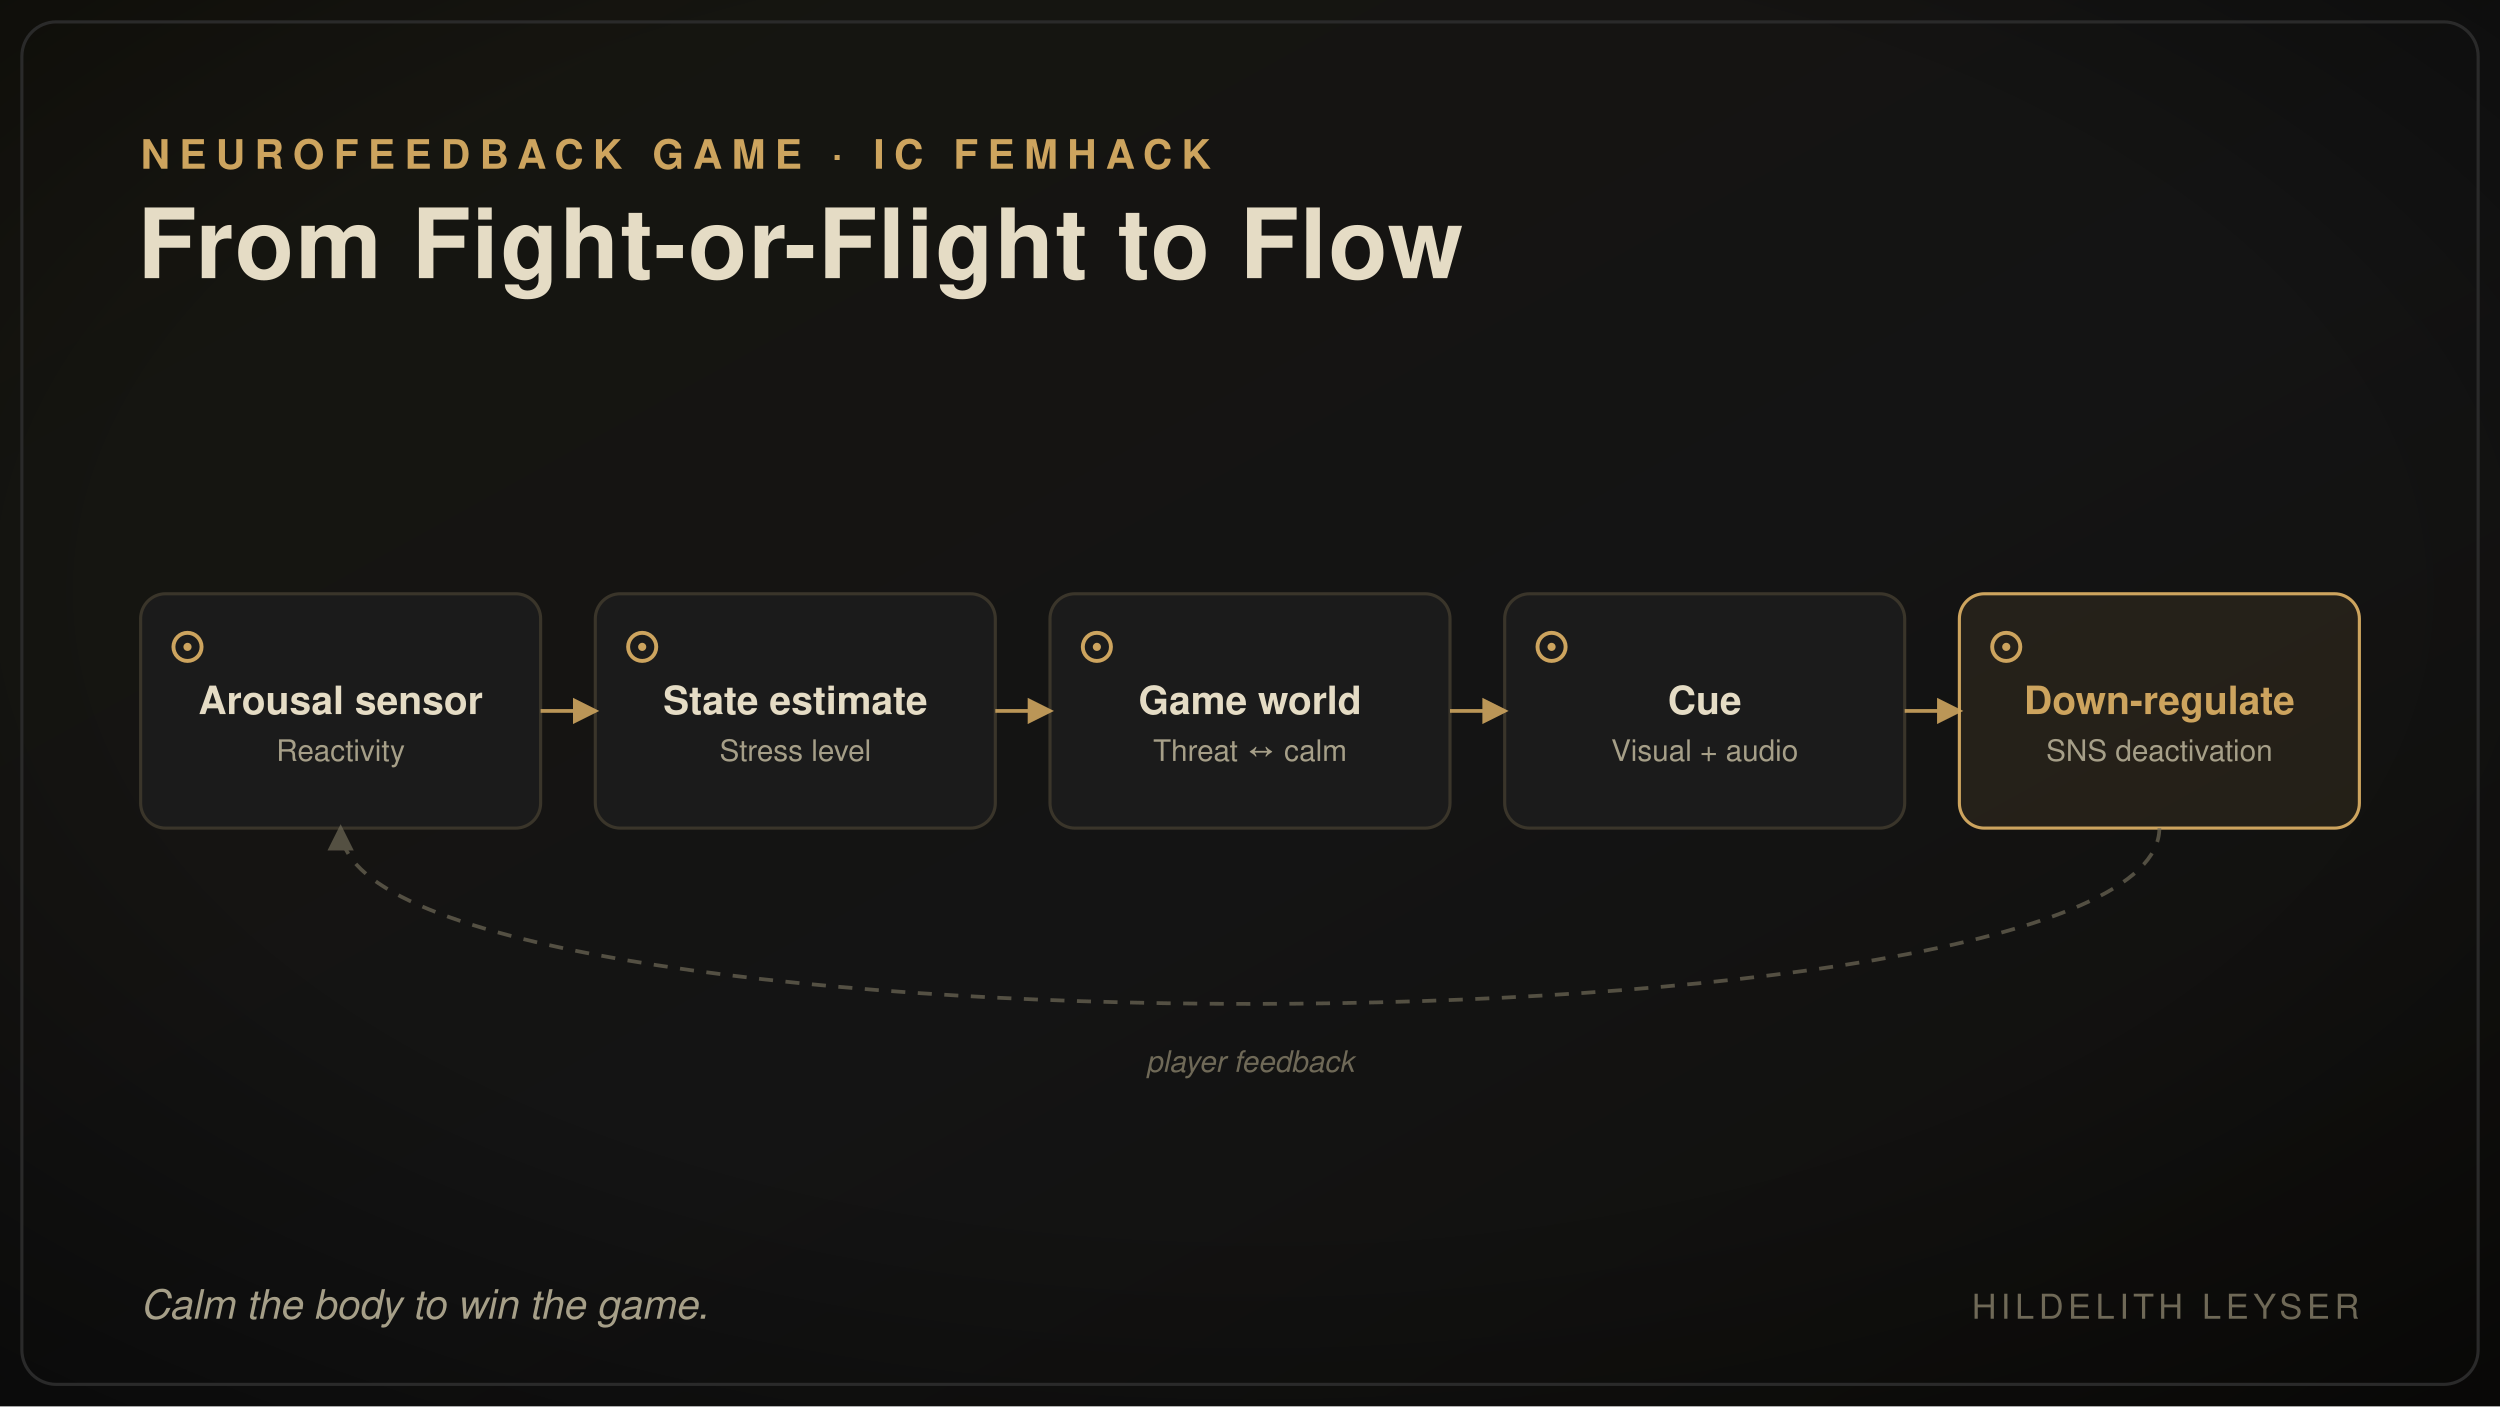
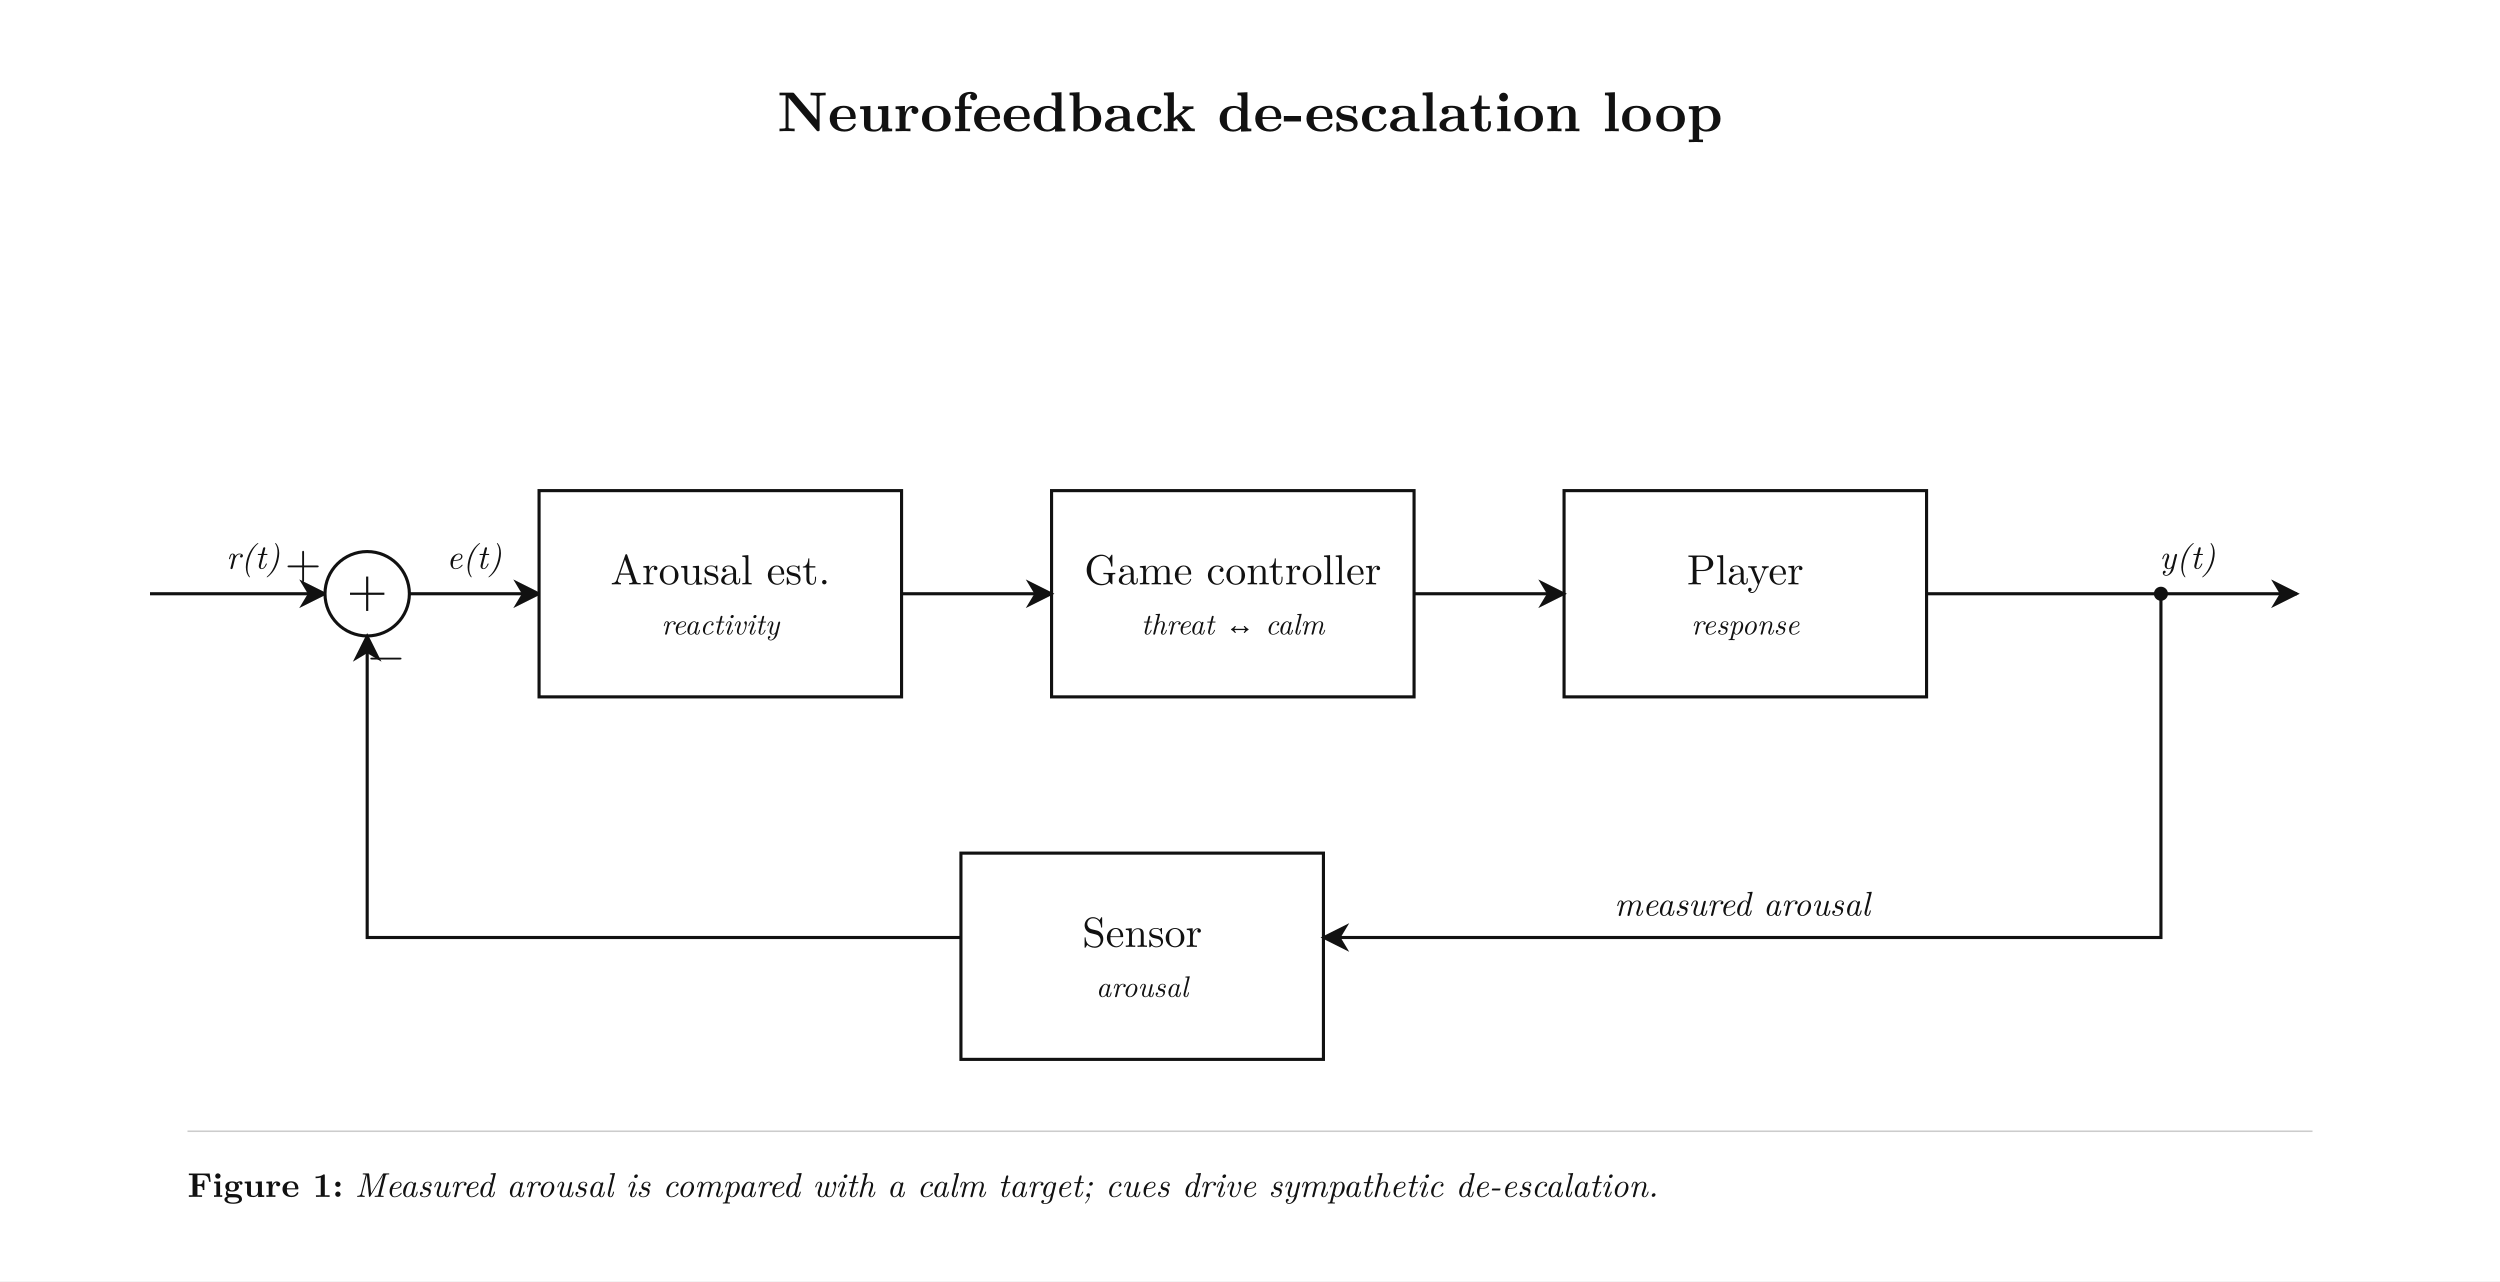
- <svg xmlns="http://www.w3.org/2000/svg" viewBox="0 0 1600 900" font-family="Verdana, 'Segoe UI', Helvetica, Arial, sans-serif">
+ <svg xmlns="http://www.w3.org/2000/svg" viewBox="0 0 1600 820" font-family="'Latin Modern Roman','CMU Serif',Georgia,'Times New Roman',serif">
  <defs>
-     <linearGradient id="bg" x1="0" y1="0" x2="1" y2="1">
-       <stop offset="0" stop-color="#16150f" />
-       <stop offset="0.55" stop-color="#141414" />
-       <stop offset="1" stop-color="#100f0c" />
-     </linearGradient>
-     <linearGradient id="goldg" x1="0" y1="0" x2="1" y2="1">
-       <stop offset="0" stop-color="#E7C988" />
-       <stop offset="1" stop-color="#B6863F" />
-     </linearGradient>
-     <radialGradient id="vig" cx="0.5" cy="0.42" r="0.75">
-       <stop offset="0.6" stop-color="#000000" stop-opacity="0" />
-       <stop offset="1" stop-color="#000000" stop-opacity="0.45" />
-     </radialGradient>
-     <marker id="arrow" viewBox="0 0 10 10" refX="8.5" refY="5" markerWidth="7" markerHeight="7" orient="auto-start-reverse">
-       <path d="M0,0 L10,5 L0,10 z" fill="#CDA45E" />
-     </marker>
-     <marker id="arrowf" viewBox="0 0 10 10" refX="8.5" refY="5" markerWidth="7" markerHeight="7" orient="auto-start-reverse">
-       <path d="M0,0 L10,5 L0,10 z" fill="#6f6957" />
+     <marker id="ah" viewBox="0 0 12 12" refX="10" refY="6" markerWidth="11" markerHeight="11" orient="auto-start-reverse">
+       <path d="M1,1 L11,6 L1,11 L4,6 z" fill="#111111" />
    </marker>
  </defs>
-   <rect width="1600" height="900" fill="url(#bg)" />
-   <rect width="1600" height="900" fill="url(#vig)" />
-   <rect x="14" y="14" width="1572" height="872" rx="22" fill="none" stroke="#2a2a2a" stroke-width="2" />
-   <text x="90" y="108" fill="#CDA45E" font-size="26" letter-spacing="6" font-weight="bold">NEUROFEEDBACK GAME · IC FEMHACK</text>
-   <text x="88" y="178" fill="#E5DCC5" font-size="62" letter-spacing="1" font-weight="bold">From Fight-or-Flight to Flow</text>
-   <g>
-     <rect x="90" y="380" width="256" height="150" rx="16" fill="#1b1b1b" stroke="#3a352a" stroke-width="2" />
-     <circle cx="120" cy="414" r="9" fill="none" stroke="#CDA45E" stroke-width="2.5" />
-     <circle cx="120" cy="414" r="2.6" fill="#CDA45E" />
-     <text x="218" y="457" fill="#E5DCC5" font-size="25" font-weight="bold" text-anchor="middle">Arousal sensor</text>
-     <text x="218" y="487" fill="#A69F88" font-size="19" text-anchor="middle">Reactivity</text>
-   </g>
-   <g>
-     <rect x="381" y="380" width="256" height="150" rx="16" fill="#1b1b1b" stroke="#3a352a" stroke-width="2" />
-     <circle cx="411" cy="414" r="9" fill="none" stroke="#CDA45E" stroke-width="2.5" />
-     <circle cx="411" cy="414" r="2.6" fill="#CDA45E" />
-     <text x="509" y="457" fill="#E5DCC5" font-size="25" font-weight="bold" text-anchor="middle">State estimate</text>
-     <text x="509" y="487" fill="#A69F88" font-size="19" text-anchor="middle">Stress level</text>
-   </g>
-   <g>
-     <rect x="672" y="380" width="256" height="150" rx="16" fill="#1b1b1b" stroke="#3a352a" stroke-width="2" />
-     <circle cx="702" cy="414" r="9" fill="none" stroke="#CDA45E" stroke-width="2.5" />
-     <circle cx="702" cy="414" r="2.6" fill="#CDA45E" />
-     <text x="800" y="457" fill="#E5DCC5" font-size="25" font-weight="bold" text-anchor="middle">Game world</text>
-     <text x="800" y="487" fill="#A69F88" font-size="19" text-anchor="middle">Threat ↔ calm</text>
-   </g>
-   <g>
-     <rect x="963" y="380" width="256" height="150" rx="16" fill="#1b1b1b" stroke="#3a352a" stroke-width="2" />
-     <circle cx="993" cy="414" r="9" fill="none" stroke="#CDA45E" stroke-width="2.5" />
-     <circle cx="993" cy="414" r="2.6" fill="#CDA45E" />
-     <text x="1091" y="457" fill="#E5DCC5" font-size="25" font-weight="bold" text-anchor="middle">Cue</text>
-     <text x="1091" y="487" fill="#A69F88" font-size="19" text-anchor="middle">Visual + audio</text>
-   </g>
-   <g>
-     <rect x="1254" y="380" width="256" height="150" rx="16" fill="rgba(205,164,94,0.10)" stroke="#CDA45E" stroke-width="2" />
-     <circle cx="1284" cy="414" r="9" fill="none" stroke="#CDA45E" stroke-width="2.5" />
-     <circle cx="1284" cy="414" r="2.6" fill="#CDA45E" />
-     <text x="1382" y="457" fill="#CDA45E" font-size="25" font-weight="bold" text-anchor="middle">Down-regulate</text>
-     <text x="1382" y="487" fill="#A69F88" font-size="19" text-anchor="middle">SNS deactivation</text>
-   </g>
-   <path d="M346,455 C416,455 311,455 381,455" fill="none" stroke="#CDA45E" stroke-width="2.4" opacity="0.9" marker-end="url(#arrow)" />
-   <path d="M637,455 C707,455 602,455 672,455" fill="none" stroke="#CDA45E" stroke-width="2.4" opacity="0.9" marker-end="url(#arrow)" />
-   <path d="M928,455 C998,455 893,455 963,455" fill="none" stroke="#CDA45E" stroke-width="2.4" opacity="0.9" marker-end="url(#arrow)" />
-   <path d="M1219,455 C1289,455 1184,455 1254,455" fill="none" stroke="#CDA45E" stroke-width="2.4" opacity="0.9" marker-end="url(#arrow)" />
-   <path d="M1382,530 C1382,680 218,680 218,530" fill="none" stroke="#6f6957" stroke-width="2.4" stroke-dasharray="9 8" opacity="0.7" marker-end="url(#arrowf)" />
-   <text x="800" y="686" fill="#6f6957" font-size="19" text-anchor="middle" font-style="italic">player feedback</text>
-   <text x="90" y="844" fill="#A69F88" font-size="26" font-style="italic">Calm the body to win the game.</text>
-   <text x="1510" y="844" fill="#6f6957" font-size="22" text-anchor="end" letter-spacing="3">HILDELITH LEYSER</text>
+   <rect width="1600" height="820" fill="#ffffff" />
+   <text x="800" y="84" font-size="36" font-weight="bold" text-anchor="middle" fill="#111111">Neurofeedback de-escalation loop</text>
+   <path d="M96,380 L208,380" fill="none" stroke="#111111" stroke-width="2" marker-end="url(#ah)" />
+   <text x="162" y="364" font-size="22" font-style="italic" text-anchor="middle" fill="#111111">r(t)</text>
+   <circle cx="235" cy="380" r="27" fill="#ffffff" stroke="#111111" stroke-width="2" />
+   <line x1="224" y1="380" x2="246" y2="380" stroke="#111111" stroke-width="1.4" />
+   <line x1="235" y1="369" x2="235" y2="391" stroke="#111111" stroke-width="1.4" />
+   <text x="194" y="370" font-size="30" text-anchor="middle" fill="#111111">+</text>
+   <text x="247" y="429" font-size="30" text-anchor="middle" fill="#111111">−</text>
+   <path d="M262,380 L345,380" fill="none" stroke="#111111" stroke-width="2" marker-end="url(#ah)" />
+   <text x="303.5" y="364" font-size="22" font-style="italic" text-anchor="middle" fill="#111111">e(t)</text>
+   <rect x="345" y="314" width="232" height="132" fill="#ffffff" stroke="#111111" stroke-width="2" />
+   <text x="461" y="374" font-size="27" text-anchor="middle" fill="#111111">Arousal est.</text>
+   <text x="461" y="406" font-size="19" font-style="italic" text-anchor="middle" fill="#111111">reactivity</text>
+   <rect x="673" y="314" width="232" height="132" fill="#ffffff" stroke="#111111" stroke-width="2" />
+   <text x="789" y="374" font-size="27" text-anchor="middle" fill="#111111">Game controller</text>
+   <text x="789" y="406" font-size="19" font-style="italic" text-anchor="middle" fill="#111111">threat ↔ calm</text>
+   <rect x="1001" y="314" width="232" height="132" fill="#ffffff" stroke="#111111" stroke-width="2" />
+   <text x="1117" y="374" font-size="27" text-anchor="middle" fill="#111111">Player</text>
+   <text x="1117" y="406" font-size="19" font-style="italic" text-anchor="middle" fill="#111111">response</text>
+   <path d="M577,380 L673,380" fill="none" stroke="#111111" stroke-width="2" marker-end="url(#ah)" />
+   <path d="M905,380 L1001,380" fill="none" stroke="#111111" stroke-width="2" marker-end="url(#ah)" />
+   <path d="M1233,380 L1470,380" fill="none" stroke="#111111" stroke-width="2" marker-end="url(#ah)" />
+   <text x="1400" y="364" font-size="22" font-style="italic" text-anchor="middle" fill="#111111">y(t)</text>
+   <circle cx="1383" cy="380" r="4.5" fill="#111111" />
+   <rect x="615" y="546" width="232" height="132" fill="#ffffff" stroke="#111111" stroke-width="2" />
+   <text x="731" y="606" font-size="27" text-anchor="middle" fill="#111111">Sensor</text>
+   <text x="731" y="638" font-size="19" font-style="italic" text-anchor="middle" fill="#111111">arousal</text>
+   <path d="M1383,380 L1383,600 L847,600" fill="none" stroke="#111111" stroke-width="2" marker-end="url(#ah)" />
+   <path d="M615,600 L235,600 L235,407" fill="none" stroke="#111111" stroke-width="2" marker-end="url(#ah)" />
+   <text x="1115" y="586" font-size="22" font-style="italic" text-anchor="middle" fill="#111111">measured arousal</text>
+   <line x1="120" y1="724" x2="1480" y2="724" stroke="#cccccc" stroke-width="1" />
+   <text x="120" y="766" font-size="22" fill="#111111">
+     <tspan font-weight="bold">Figure 1:</tspan>
+     <tspan font-style="italic">Measured arousal is compared with a calm target; cues drive sympathetic de-escalation.</tspan>
+   </text>
</svg>
